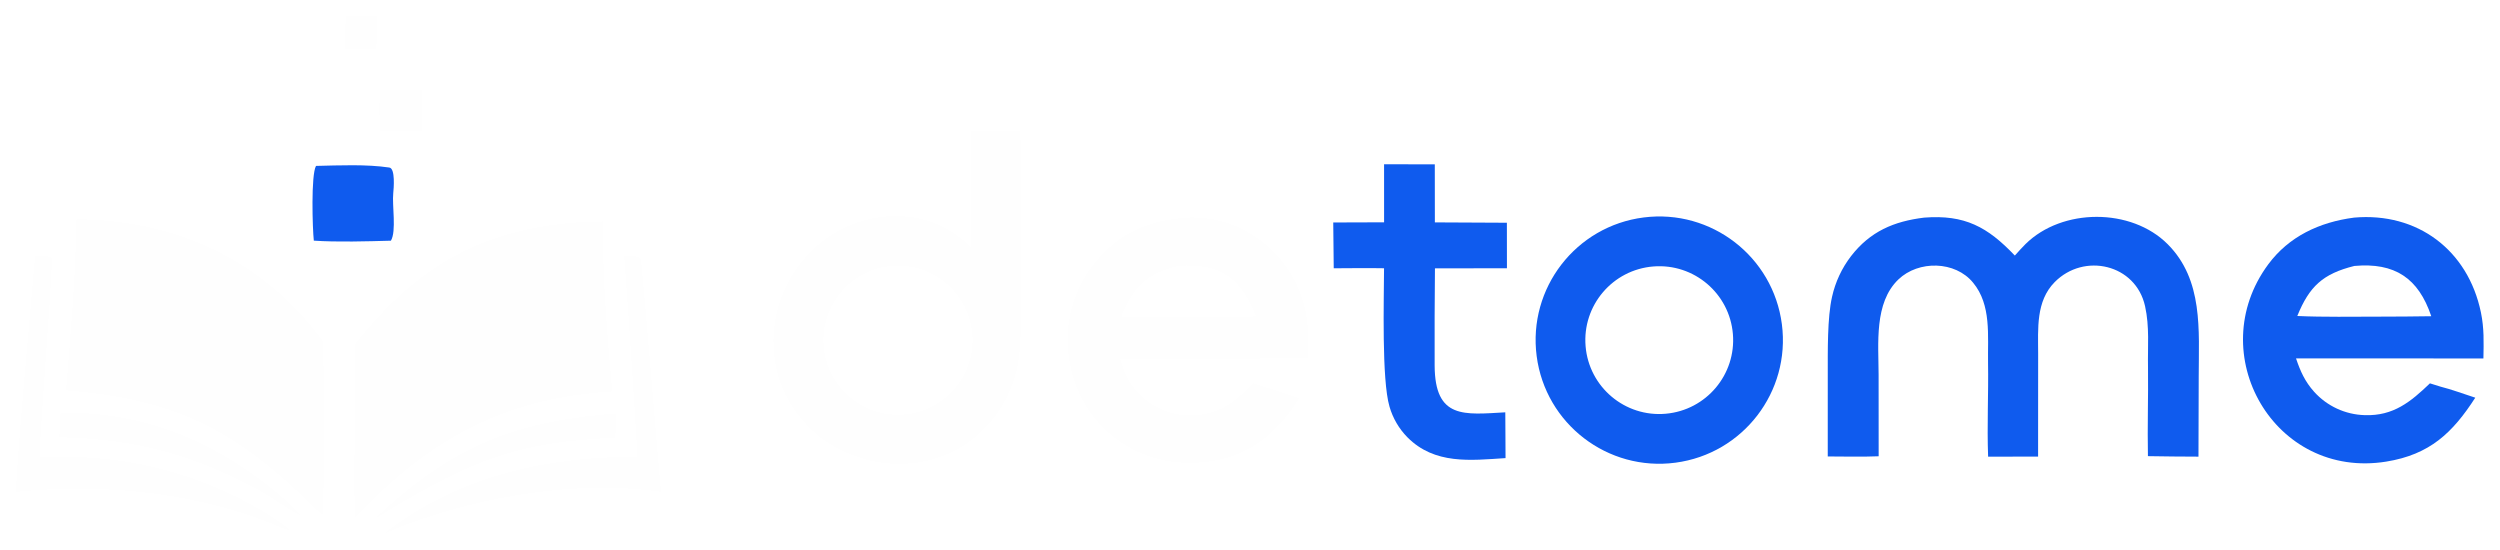
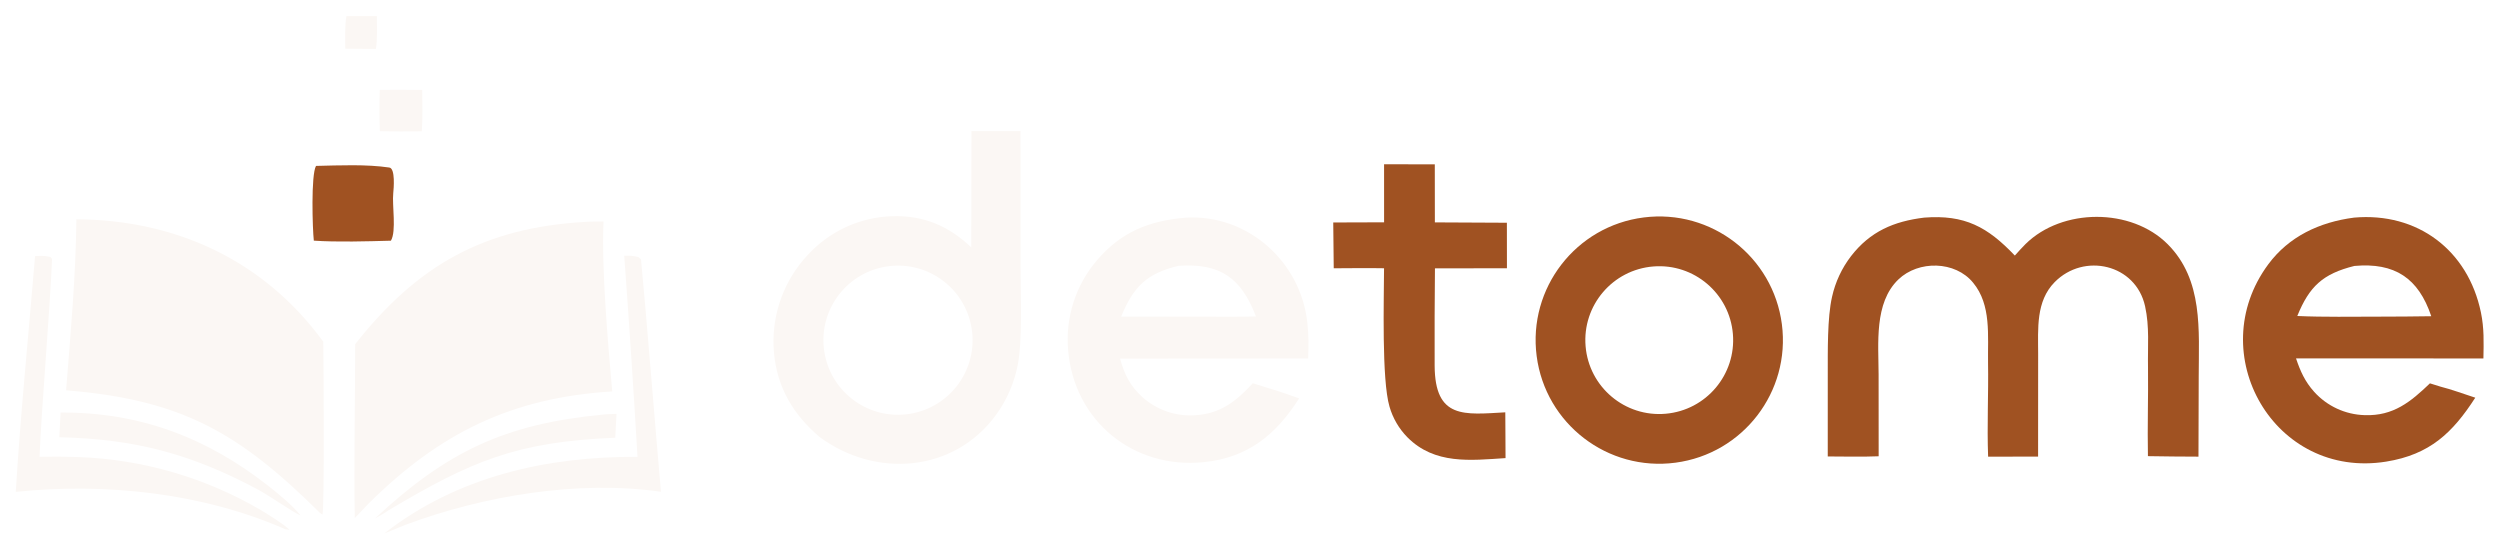
<svg xmlns="http://www.w3.org/2000/svg" version="1.1" style="display: block;" viewBox="150.320 1314.450 1802.762 396.339" width="1802.762" height="396.339">
-   <path transform="translate(0,0)" fill="rgb(254,254,254)" fill-rule="evenodd" d="M 850.842 1408.95 L 886.202 1408.97 L 886.25 1508.22 C 886.325 1527.46 887.675 1559.74 884.273 1577.29 C 881.803 1590.29 876.522 1602.58 868.798 1613.31 C 838.336 1655.33 781.649 1659.51 741.072 1629.38 C 740.095 1628.52 739.126 1627.65 738.163 1626.78 C 719.708 1610.02 709.2 1589.53 708.147 1564.36 C 707.173 1539.85 716.111 1515.97 732.945 1498.12 C 748.673 1481.04 770.632 1471.02 793.846 1470.34 C 816.578 1469.72 834.415 1477.41 850.712 1492.83 L 850.842 1408.95 z M 788.409 1506.83 C 817.817 1501.57 845.872 1521.29 850.886 1550.74 C 855.901 1580.19 835.954 1608.08 806.464 1612.86 C 777.314 1617.58 749.812 1597.91 744.855 1568.8 C 739.898 1539.69 759.341 1512.02 788.409 1506.83 z" />
-   <path transform="translate(0,0)" fill="rgb(15,91,238)" fill-rule="evenodd" d="M 1335.59 1471.26 C 1384.34 1465.07 1428.91 1499.49 1435.24 1548.23 C 1441.57 1596.96 1407.27 1641.63 1358.55 1648.09 C 1309.65 1654.58 1264.76 1620.12 1258.41 1571.19 C 1252.06 1522.27 1286.65 1477.48 1335.59 1471.26 z M 1342.63 1506.59 C 1371.88 1504.29 1397.48 1526.05 1399.92 1555.29 C 1402.35 1584.52 1380.71 1610.23 1351.48 1612.8 C 1322.07 1615.4 1296.15 1593.57 1293.7 1564.14 C 1291.24 1534.71 1313.19 1508.9 1342.63 1506.59 z" />
-   <path transform="translate(0,0)" fill="rgb(254,254,254)" d="M 205.406 1472.58 C 277.366 1473 340.661 1502.25 383.44 1560.85 C 383.685 1573.94 384.323 1683.09 382.838 1685.51 L 381.06 1684.32 C 322.796 1626.61 281.66 1602.73 197.977 1595.9 C 201.286 1554.39 204.927 1514.27 205.406 1472.58 z" />
-   <path transform="translate(0,0)" fill="rgb(254,254,254)" d="M 572.627 1474.44 C 575.642 1474.13 582.224 1474.23 585.519 1474.17 C 584.016 1508.76 588.673 1561.08 591.796 1596.72 C 519.186 1601.13 467.32 1626.82 416.327 1677.34 L 406.151 1688.02 C 405.433 1646.59 406.468 1604.21 406.418 1562.64 C 451.468 1505.51 499.404 1478.57 572.627 1474.44 z" />
-   <path transform="translate(0,0)" fill="rgb(15,91,238)" d="M 1603.23 1498.74 C 1605.7 1495.98 1608.29 1493.05 1610.93 1490.45 C 1637.32 1464.38 1687.19 1464.18 1713.48 1490.57 C 1739.19 1516.37 1735.88 1552.59 1735.82 1586.1 L 1735.65 1643.74 C 1723.5 1643.72 1711.35 1643.59 1699.2 1643.38 C 1698.77 1622.23 1699.52 1600.52 1699.26 1579.31 C 1698.97 1564.23 1700.43 1550.17 1697.15 1535.29 C 1690.44 1504.87 1653.11 1496.42 1631.94 1517.9 C 1618.34 1531.7 1620.01 1551.43 1620.04 1569.5 L 1620 1643.71 L 1583.96 1643.75 C 1583.1 1621.29 1584.29 1598.5 1583.91 1576.04 C 1583.59 1556.58 1586.42 1534.38 1573.17 1518.35 C 1560.28 1502.47 1533.72 1502.06 1519.24 1515.98 C 1501.65 1532.89 1504.95 1562.22 1504.99 1584.74 L 1505.03 1643.47 C 1493.44 1643.95 1480.07 1643.64 1468.32 1643.6 L 1468.33 1583.95 C 1468.36 1568.1 1467.95 1543.54 1471.43 1528.43 C 1473.8 1517.78 1478.47 1507.79 1485.12 1499.14 C 1498.92 1481.31 1516.02 1474.05 1537.8 1471.38 C 1567.11 1469.1 1583.52 1478.05 1603.23 1498.74 z" />
-   <path transform="translate(0,0)" fill="rgb(15,91,238)" fill-rule="evenodd" d="M 1847.88 1471.37 C 1893.58 1467.37 1930.01 1494.84 1939.32 1539.72 C 1941.71 1551.24 1941.33 1561.3 1941.12 1572.92 L 1806 1572.91 C 1809.1 1582.14 1812.45 1589.6 1819.05 1596.97 C 1828.39 1607.33 1841.57 1613.42 1855.52 1613.81 C 1876.25 1614.55 1888.8 1604.09 1902.56 1590.88 L 1910.27 1593.28 C 1917.29 1595.01 1928.09 1598.89 1935.25 1601.22 C 1918.95 1626.51 1902.51 1642.24 1871.04 1647.32 C 1790.33 1660.33 1738.32 1569.48 1785.96 1505.08 C 1800.81 1485 1822.86 1474.62 1847.88 1471.37 z M 1848.04 1506.23 C 1877.16 1503.61 1894.27 1514.95 1903.52 1542.48 C 1891.23 1542.75 1878.58 1542.69 1866.25 1542.78 C 1847 1542.79 1826 1543.19 1806.91 1542.31 C 1815.6 1520.93 1825.34 1511.9 1848.04 1506.23 z" />
-   <path transform="translate(0,0)" fill="rgb(254,254,254)" fill-rule="evenodd" d="M 1005.51 1471.39 C 1050.15 1468.9 1088.32 1503.16 1093.05 1547.14 C 1094.06 1556.5 1093.98 1563.42 1093.63 1572.94 L 957.99 1573.04 C 961.17 1584.45 965.152 1592.65 974.161 1600.86 C 984.498 1610.09 998.105 1614.79 1011.93 1613.9 C 1030.53 1612.84 1041.86 1603.65 1053.73 1590.8 L 1064.89 1594.3 C 1072.43 1596.51 1079.72 1599.12 1087.13 1601.71 C 1070.33 1628.08 1050.07 1644.53 1018.22 1647.73 C 967.513 1652.82 924.798 1617.95 920.562 1566.97 C 918.5 1543.57 925.898 1520.32 941.102 1502.42 C 958.777 1481.58 978.977 1473.62 1005.51 1471.39 z M 1000.19 1506.13 C 1030.29 1504.09 1045.31 1514.83 1056.01 1542.64 C 1043.36 1542.99 1029.86 1542.79 1017.14 1542.8 L 958.805 1542.74 C 967.636 1521.17 977.266 1511.58 1000.19 1506.13 z" />
-   <path transform="translate(0,0)" fill="rgb(15,91,238)" d="M 1148.38 1432.89 L 1184.96 1432.97 L 1185.01 1474.81 L 1236.94 1475.07 L 1236.98 1507.88 L 1185.07 1507.97 C 1184.87 1531.25 1184.73 1554.84 1184.85 1578.1 C 1185.05 1616.8 1206.19 1613.43 1235.8 1611.78 L 1235.9 1629.5 L 1235.97 1644.79 C 1210.69 1646.44 1184.87 1649.58 1165.2 1629.77 C 1159.12 1623.59 1154.68 1615.99 1152.29 1607.65 C 1146.58 1588.3 1148.3 1529.85 1148.36 1507.89 C 1136.49 1507.66 1123.99 1507.87 1112.08 1507.91 L 1111.73 1474.88 L 1148.39 1474.76 L 1148.38 1432.89 z" />
-   <path transform="translate(0,0)" fill="rgb(254,254,254)" d="M 175.607 1499.12 C 180.505 1498.96 182.005 1498.72 186.687 1499.75 C 187.078 1500.23 187.469 1500.71 187.859 1501.18 C 186.405 1537.53 180.063 1610.89 178.846 1643.84 C 188.224 1643.65 197.607 1643.71 206.982 1644.04 C 253.337 1645.73 298.546 1658.9 338.56 1682.37 C 343.186 1685.14 355.788 1692.92 359.123 1696.56 L 355.959 1696.04 C 296.094 1669.81 226.4 1662.45 161.692 1669.13 C 165.024 1614.04 171.024 1554.47 175.607 1499.12 z" />
-   <path transform="translate(0,0)" fill="rgb(254,254,254)" d="M 600.45 1498.87 C 605.157 1498.85 606.151 1498.73 610.633 1499.81 C 611.28 1500.37 611.926 1500.93 612.572 1501.49 C 616.755 1545.66 623.316 1628.58 626.938 1669.07 C 567.123 1660.48 498.806 1671.93 442.488 1692.97 L 427.363 1699.18 C 479.898 1658.06 544.61 1643.5 610.029 1643.89 C 607.191 1595.53 603.998 1547.19 600.45 1498.87 z" />
-   <path transform="translate(0,0)" fill="rgb(15,91,238)" d="M 378.204 1434.09 C 395.078 1433.69 414.574 1432.81 431.106 1435.27 C 435.494 1435.92 434.232 1450.55 433.888 1453.81 C 432.979 1462.44 436.297 1481.06 432.218 1488.01 C 415.347 1488.49 393.151 1489.13 376.618 1487.98 C 375.66 1479.54 374.499 1440.45 378.204 1434.09 z" />
-   <path transform="translate(0,0)" fill="rgb(254,254,254)" d="M 194.015 1611.94 C 250.911 1611.58 299.601 1629.97 344.183 1665.14 C 351.647 1671.03 361.25 1678.87 367.114 1686.24 C 360.789 1683.34 344.334 1671.74 336.077 1667.34 C 287.958 1641.71 247.523 1630.95 193.093 1629.76 L 194.015 1611.94 z" />
-   <path transform="translate(0,0)" fill="rgb(254,254,254)" d="M 585.314 1613.39 C 587.343 1613.09 592.603 1613 594.894 1612.91 L 593.979 1630.1 C 522.533 1632.98 489.92 1647.02 430.376 1682.49 C 427.446 1684.63 423.88 1686.51 420.692 1688.32 C 472.31 1640.34 513.949 1620.17 585.314 1613.39 z" />
-   <path transform="translate(0,0)" fill="rgb(254,254,254)" d="M 424.168 1379.26 C 434.368 1379.16 444.569 1379.18 454.769 1379.32 C 454.896 1389.25 455.196 1399.21 454.485 1409.11 C 444.399 1409.31 434.311 1409.28 424.226 1409.05 C 423.884 1399.12 423.865 1389.19 424.168 1379.26 z" />
-   <path transform="translate(0,0)" fill="rgb(254,254,254)" d="M 400.122 1326.06 L 422.097 1326.09 C 422.131 1332.98 422.515 1343.28 421.37 1349.75 C 414.05 1349.76 406.61 1349.62 399.278 1349.56 C 399.226 1342.38 398.905 1332.93 400.122 1326.06 z" />
+   <path transform="translate(0,0)" fill="rgb(251,247,244)" fill-rule="evenodd" d="M 850.842 1408.95 L 886.202 1408.97 L 886.25 1508.22 C 886.325 1527.46 887.675 1559.74 884.273 1577.29 C 881.803 1590.29 876.522 1602.58 868.798 1613.31 C 838.336 1655.33 781.649 1659.51 741.072 1629.38 C 740.095 1628.52 739.126 1627.65 738.163 1626.78 C 719.708 1610.02 709.2 1589.53 708.147 1564.36 C 707.173 1539.85 716.111 1515.97 732.945 1498.12 C 748.673 1481.04 770.632 1471.02 793.846 1470.34 C 816.578 1469.72 834.415 1477.41 850.712 1492.83 L 850.842 1408.95 z M 788.409 1506.83 C 817.817 1501.57 845.872 1521.29 850.886 1550.74 C 855.901 1580.19 835.954 1608.08 806.464 1612.86 C 777.314 1617.58 749.812 1597.91 744.855 1568.8 C 739.898 1539.69 759.341 1512.02 788.409 1506.83 z" />
+   <path transform="translate(0,0)" fill="rgb(160,82,34)" fill-rule="evenodd" d="M 1335.59 1471.26 C 1384.34 1465.07 1428.91 1499.49 1435.24 1548.23 C 1441.57 1596.96 1407.27 1641.63 1358.55 1648.09 C 1309.65 1654.58 1264.76 1620.12 1258.41 1571.19 C 1252.06 1522.27 1286.65 1477.48 1335.59 1471.26 z M 1342.63 1506.59 C 1371.88 1504.29 1397.48 1526.05 1399.92 1555.29 C 1402.35 1584.52 1380.71 1610.23 1351.48 1612.8 C 1322.07 1615.4 1296.15 1593.57 1293.7 1564.14 C 1291.24 1534.71 1313.19 1508.9 1342.63 1506.59 z" />
+   <path transform="translate(0,0)" fill="rgb(251,247,244)" d="M 205.406 1472.58 C 277.366 1473 340.661 1502.25 383.44 1560.85 C 383.685 1573.94 384.323 1683.09 382.838 1685.51 L 381.06 1684.32 C 322.796 1626.61 281.66 1602.73 197.977 1595.9 C 201.286 1554.39 204.927 1514.27 205.406 1472.58 z" />
+   <path transform="translate(0,0)" fill="rgb(251,247,244)" d="M 572.627 1474.44 C 575.642 1474.13 582.224 1474.23 585.519 1474.17 C 584.016 1508.76 588.673 1561.08 591.796 1596.72 C 519.186 1601.13 467.32 1626.82 416.327 1677.34 L 406.151 1688.02 C 405.433 1646.59 406.468 1604.21 406.418 1562.64 C 451.468 1505.51 499.404 1478.57 572.627 1474.44 z" />
+   <path transform="translate(0,0)" fill="rgb(160,82,34)" d="M 1603.23 1498.74 C 1605.7 1495.98 1608.29 1493.05 1610.93 1490.45 C 1637.32 1464.38 1687.19 1464.18 1713.48 1490.57 C 1739.19 1516.37 1735.88 1552.59 1735.82 1586.1 L 1735.65 1643.74 C 1723.5 1643.72 1711.35 1643.59 1699.2 1643.38 C 1698.77 1622.23 1699.52 1600.52 1699.26 1579.31 C 1698.97 1564.23 1700.43 1550.17 1697.15 1535.29 C 1690.44 1504.87 1653.11 1496.42 1631.94 1517.9 C 1618.34 1531.7 1620.01 1551.43 1620.04 1569.5 L 1620 1643.71 L 1583.96 1643.75 C 1583.1 1621.29 1584.29 1598.5 1583.91 1576.04 C 1583.59 1556.58 1586.42 1534.38 1573.17 1518.35 C 1560.28 1502.47 1533.72 1502.06 1519.24 1515.98 C 1501.65 1532.89 1504.95 1562.22 1504.99 1584.74 L 1505.03 1643.47 C 1493.44 1643.95 1480.07 1643.64 1468.32 1643.6 L 1468.33 1583.95 C 1468.36 1568.1 1467.95 1543.54 1471.43 1528.43 C 1473.8 1517.78 1478.47 1507.79 1485.12 1499.14 C 1498.92 1481.31 1516.02 1474.05 1537.8 1471.38 C 1567.11 1469.1 1583.52 1478.05 1603.23 1498.74 z" />
+   <path transform="translate(0,0)" fill="rgb(160,82,34)" fill-rule="evenodd" d="M 1847.88 1471.37 C 1893.58 1467.37 1930.01 1494.84 1939.32 1539.72 C 1941.71 1551.24 1941.33 1561.3 1941.12 1572.92 L 1806 1572.91 C 1809.1 1582.14 1812.45 1589.6 1819.05 1596.97 C 1828.39 1607.33 1841.57 1613.42 1855.52 1613.81 C 1876.25 1614.55 1888.8 1604.09 1902.56 1590.88 L 1910.27 1593.28 C 1917.29 1595.01 1928.09 1598.89 1935.25 1601.22 C 1918.95 1626.51 1902.51 1642.24 1871.04 1647.32 C 1790.33 1660.33 1738.32 1569.48 1785.96 1505.08 C 1800.81 1485 1822.86 1474.62 1847.88 1471.37 z M 1848.04 1506.23 C 1877.16 1503.61 1894.27 1514.95 1903.52 1542.48 C 1891.23 1542.75 1878.58 1542.69 1866.25 1542.78 C 1847 1542.79 1826 1543.19 1806.91 1542.31 C 1815.6 1520.93 1825.34 1511.9 1848.04 1506.23 z" />
+   <path transform="translate(0,0)" fill="rgb(251,247,244)" fill-rule="evenodd" d="M 1005.51 1471.39 C 1050.15 1468.9 1088.32 1503.16 1093.05 1547.14 C 1094.06 1556.5 1093.98 1563.42 1093.63 1572.94 L 957.99 1573.04 C 961.17 1584.45 965.152 1592.65 974.161 1600.86 C 984.498 1610.09 998.105 1614.79 1011.93 1613.9 C 1030.53 1612.84 1041.86 1603.65 1053.73 1590.8 L 1064.89 1594.3 C 1072.43 1596.51 1079.72 1599.12 1087.13 1601.71 C 1070.33 1628.08 1050.07 1644.53 1018.22 1647.73 C 967.513 1652.82 924.798 1617.95 920.562 1566.97 C 918.5 1543.57 925.898 1520.32 941.102 1502.42 C 958.777 1481.58 978.977 1473.62 1005.51 1471.39 z M 1000.19 1506.13 C 1030.29 1504.09 1045.31 1514.83 1056.01 1542.64 C 1043.36 1542.99 1029.86 1542.79 1017.14 1542.8 L 958.805 1542.74 C 967.636 1521.17 977.266 1511.58 1000.19 1506.13 z" />
+   <path transform="translate(0,0)" fill="rgb(160,82,34)" d="M 1148.38 1432.89 L 1184.96 1432.97 L 1185.01 1474.81 L 1236.94 1475.07 L 1236.98 1507.88 L 1185.07 1507.97 C 1184.87 1531.25 1184.73 1554.84 1184.85 1578.1 C 1185.05 1616.8 1206.19 1613.43 1235.8 1611.78 L 1235.9 1629.5 L 1235.97 1644.79 C 1210.69 1646.44 1184.87 1649.58 1165.2 1629.77 C 1159.12 1623.59 1154.68 1615.99 1152.29 1607.65 C 1146.58 1588.3 1148.3 1529.85 1148.36 1507.89 C 1136.49 1507.66 1123.99 1507.87 1112.08 1507.91 L 1111.73 1474.88 L 1148.39 1474.76 L 1148.38 1432.89 z" />
+   <path transform="translate(0,0)" fill="rgb(251,247,244)" d="M 175.607 1499.12 C 180.505 1498.96 182.005 1498.72 186.687 1499.75 C 187.078 1500.23 187.469 1500.71 187.859 1501.18 C 186.405 1537.53 180.063 1610.89 178.846 1643.84 C 188.224 1643.65 197.607 1643.71 206.982 1644.04 C 253.337 1645.73 298.546 1658.9 338.56 1682.37 C 343.186 1685.14 355.788 1692.92 359.123 1696.56 L 355.959 1696.04 C 296.094 1669.81 226.4 1662.45 161.692 1669.13 C 165.024 1614.04 171.024 1554.47 175.607 1499.12 z" />
+   <path transform="translate(0,0)" fill="rgb(251,247,244)" d="M 600.45 1498.87 C 605.157 1498.85 606.151 1498.73 610.633 1499.81 C 611.28 1500.37 611.926 1500.93 612.572 1501.49 C 616.755 1545.66 623.316 1628.58 626.938 1669.07 C 567.123 1660.48 498.806 1671.93 442.488 1692.97 L 427.363 1699.18 C 479.898 1658.06 544.61 1643.5 610.029 1643.89 C 607.191 1595.53 603.998 1547.19 600.45 1498.87 z" />
+   <path transform="translate(0,0)" fill="rgb(160,82,34)" d="M 378.204 1434.09 C 395.078 1433.69 414.574 1432.81 431.106 1435.27 C 435.494 1435.92 434.232 1450.55 433.888 1453.81 C 432.979 1462.44 436.297 1481.06 432.218 1488.01 C 415.347 1488.49 393.151 1489.13 376.618 1487.98 C 375.66 1479.54 374.499 1440.45 378.204 1434.09 z" />
+   <path transform="translate(0,0)" fill="rgb(251,247,244)" d="M 194.015 1611.94 C 250.911 1611.58 299.601 1629.97 344.183 1665.14 C 351.647 1671.03 361.25 1678.87 367.114 1686.24 C 360.789 1683.34 344.334 1671.74 336.077 1667.34 C 287.958 1641.71 247.523 1630.95 193.093 1629.76 L 194.015 1611.94 z" />
+   <path transform="translate(0,0)" fill="rgb(251,247,244)" d="M 585.314 1613.39 C 587.343 1613.09 592.603 1613 594.894 1612.91 L 593.979 1630.1 C 522.533 1632.98 489.92 1647.02 430.376 1682.49 C 427.446 1684.63 423.88 1686.51 420.692 1688.32 C 472.31 1640.34 513.949 1620.17 585.314 1613.39 z" />
+   <path transform="translate(0,0)" fill="rgb(251,247,244)" d="M 424.168 1379.26 C 434.368 1379.16 444.569 1379.18 454.769 1379.32 C 454.896 1389.25 455.196 1399.21 454.485 1409.11 C 444.399 1409.31 434.311 1409.28 424.226 1409.05 C 423.884 1399.12 423.865 1389.19 424.168 1379.26 z" />
+   <path transform="translate(0,0)" fill="rgb(251,247,244)" d="M 400.122 1326.06 L 422.097 1326.09 C 422.131 1332.98 422.515 1343.28 421.37 1349.75 C 414.05 1349.76 406.61 1349.62 399.278 1349.56 C 399.226 1342.38 398.905 1332.93 400.122 1326.06 z" />
</svg>
